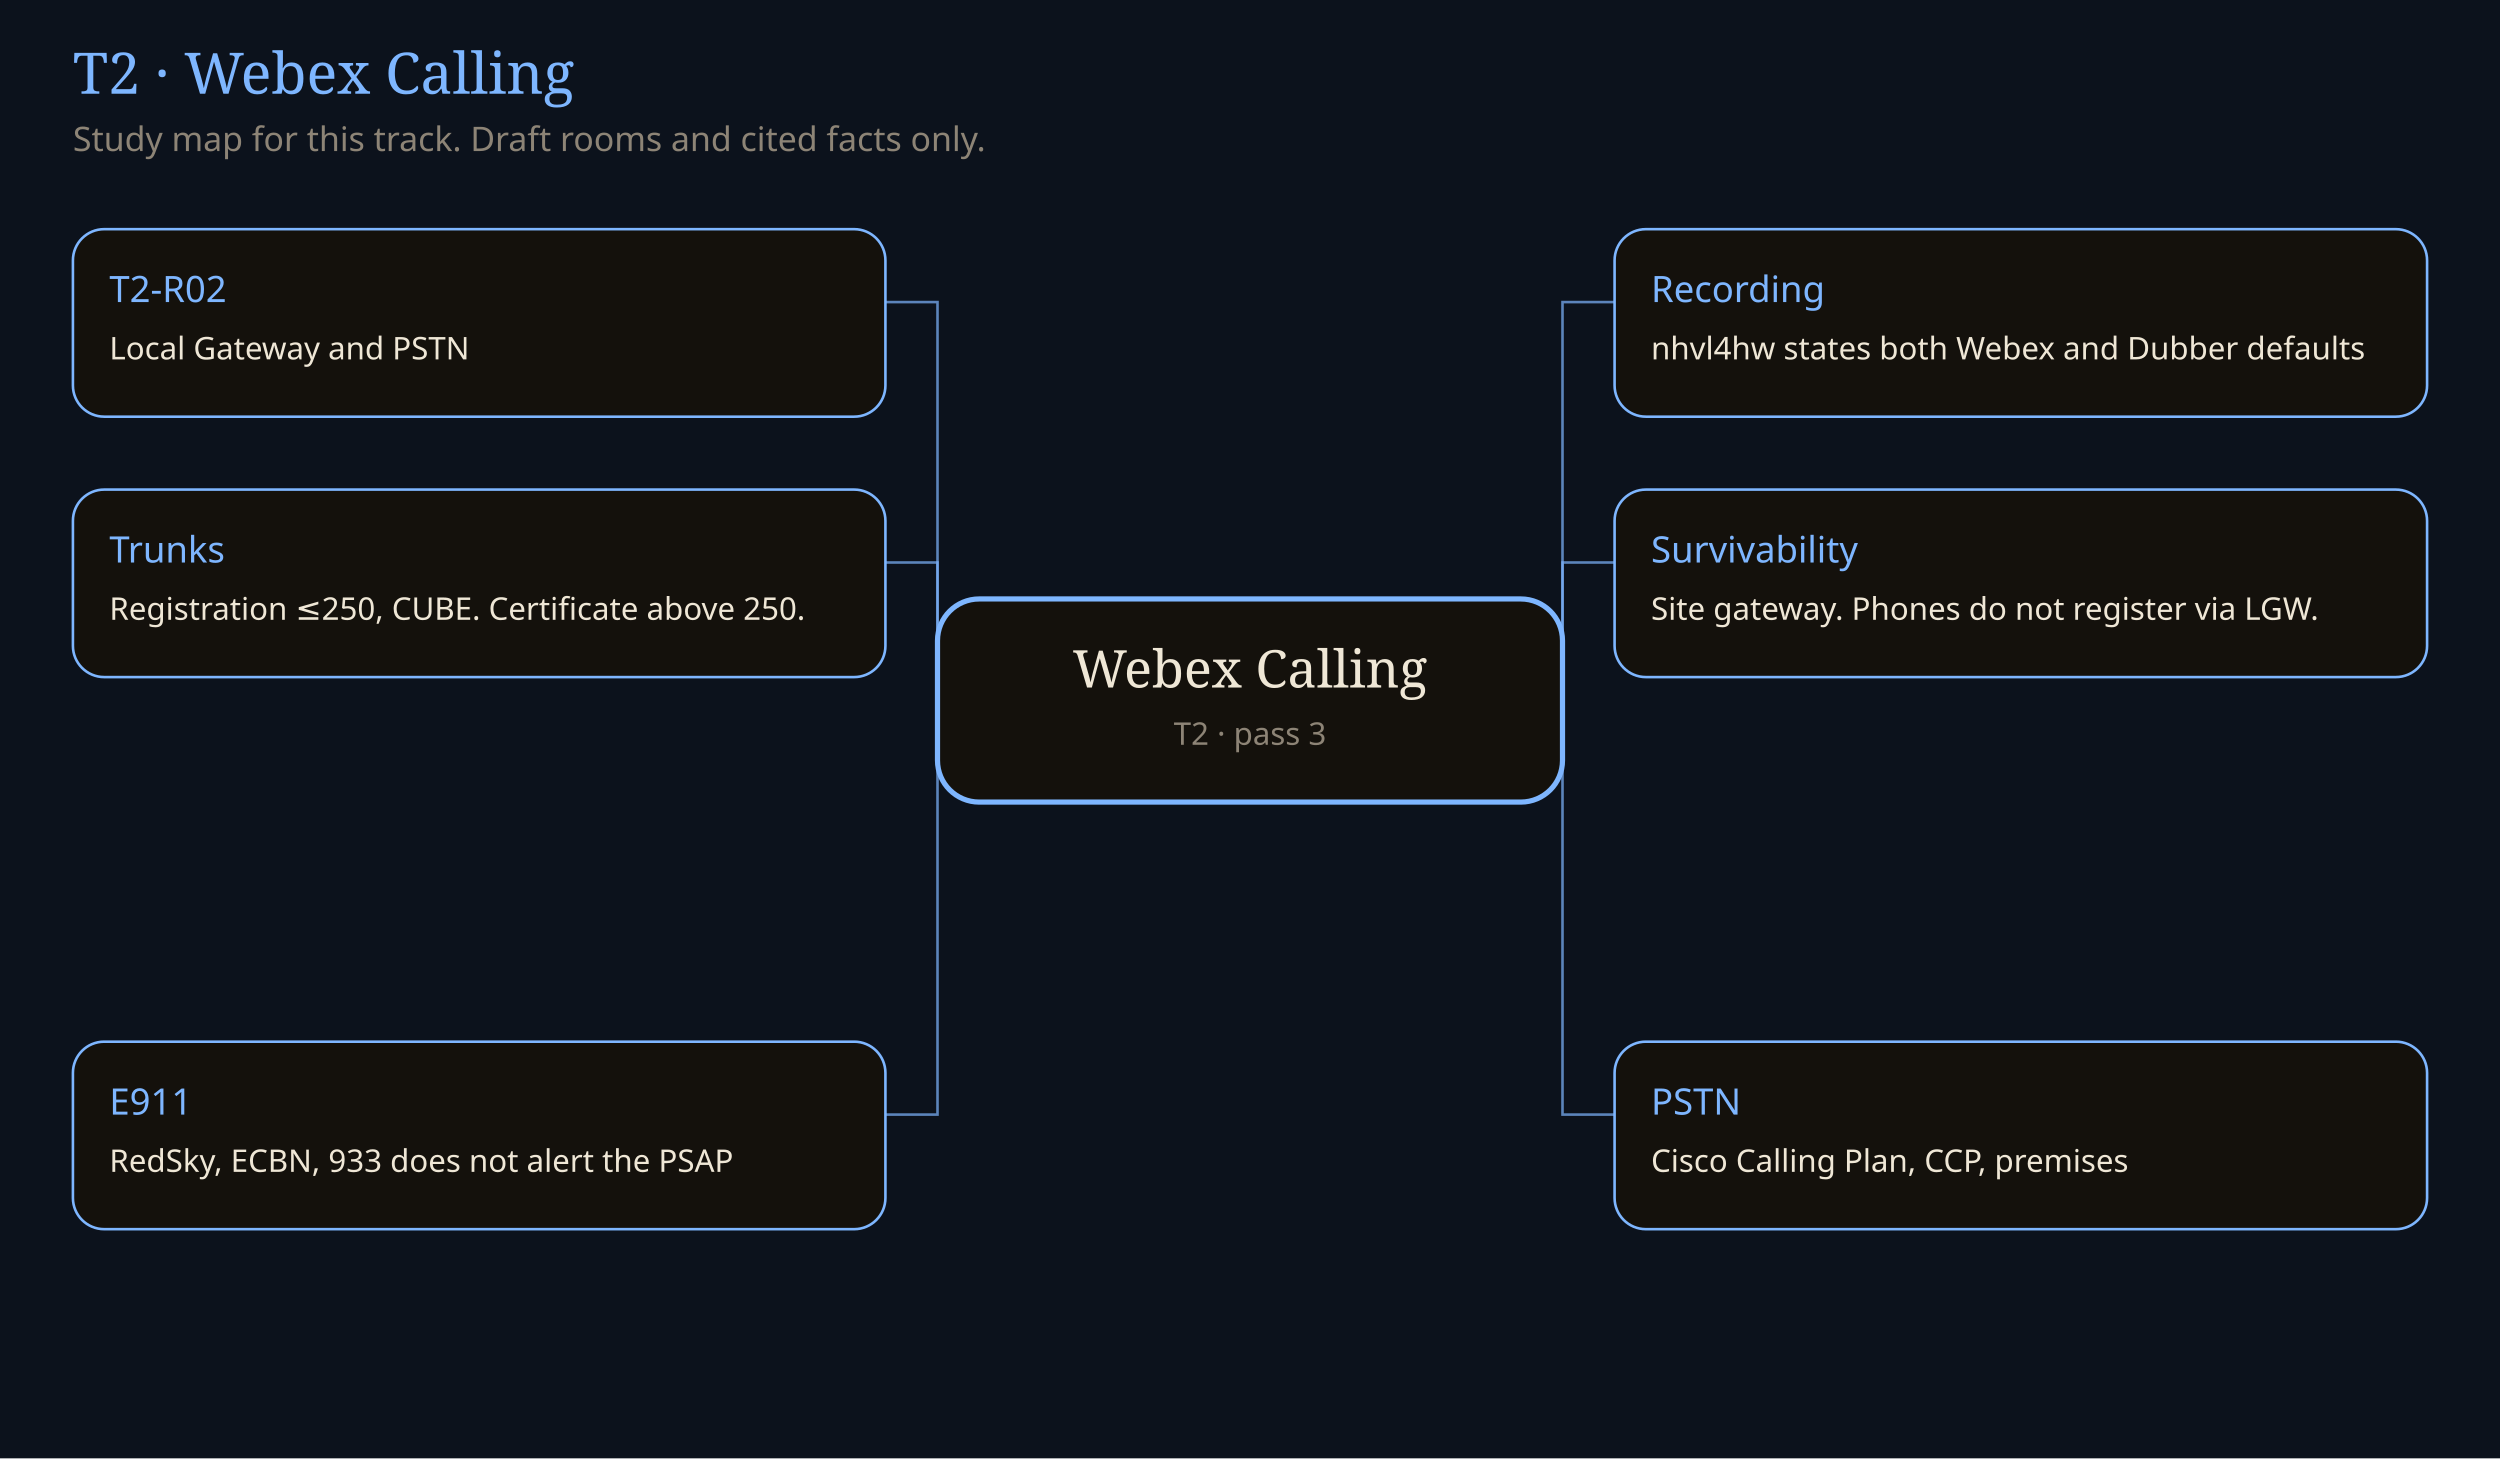
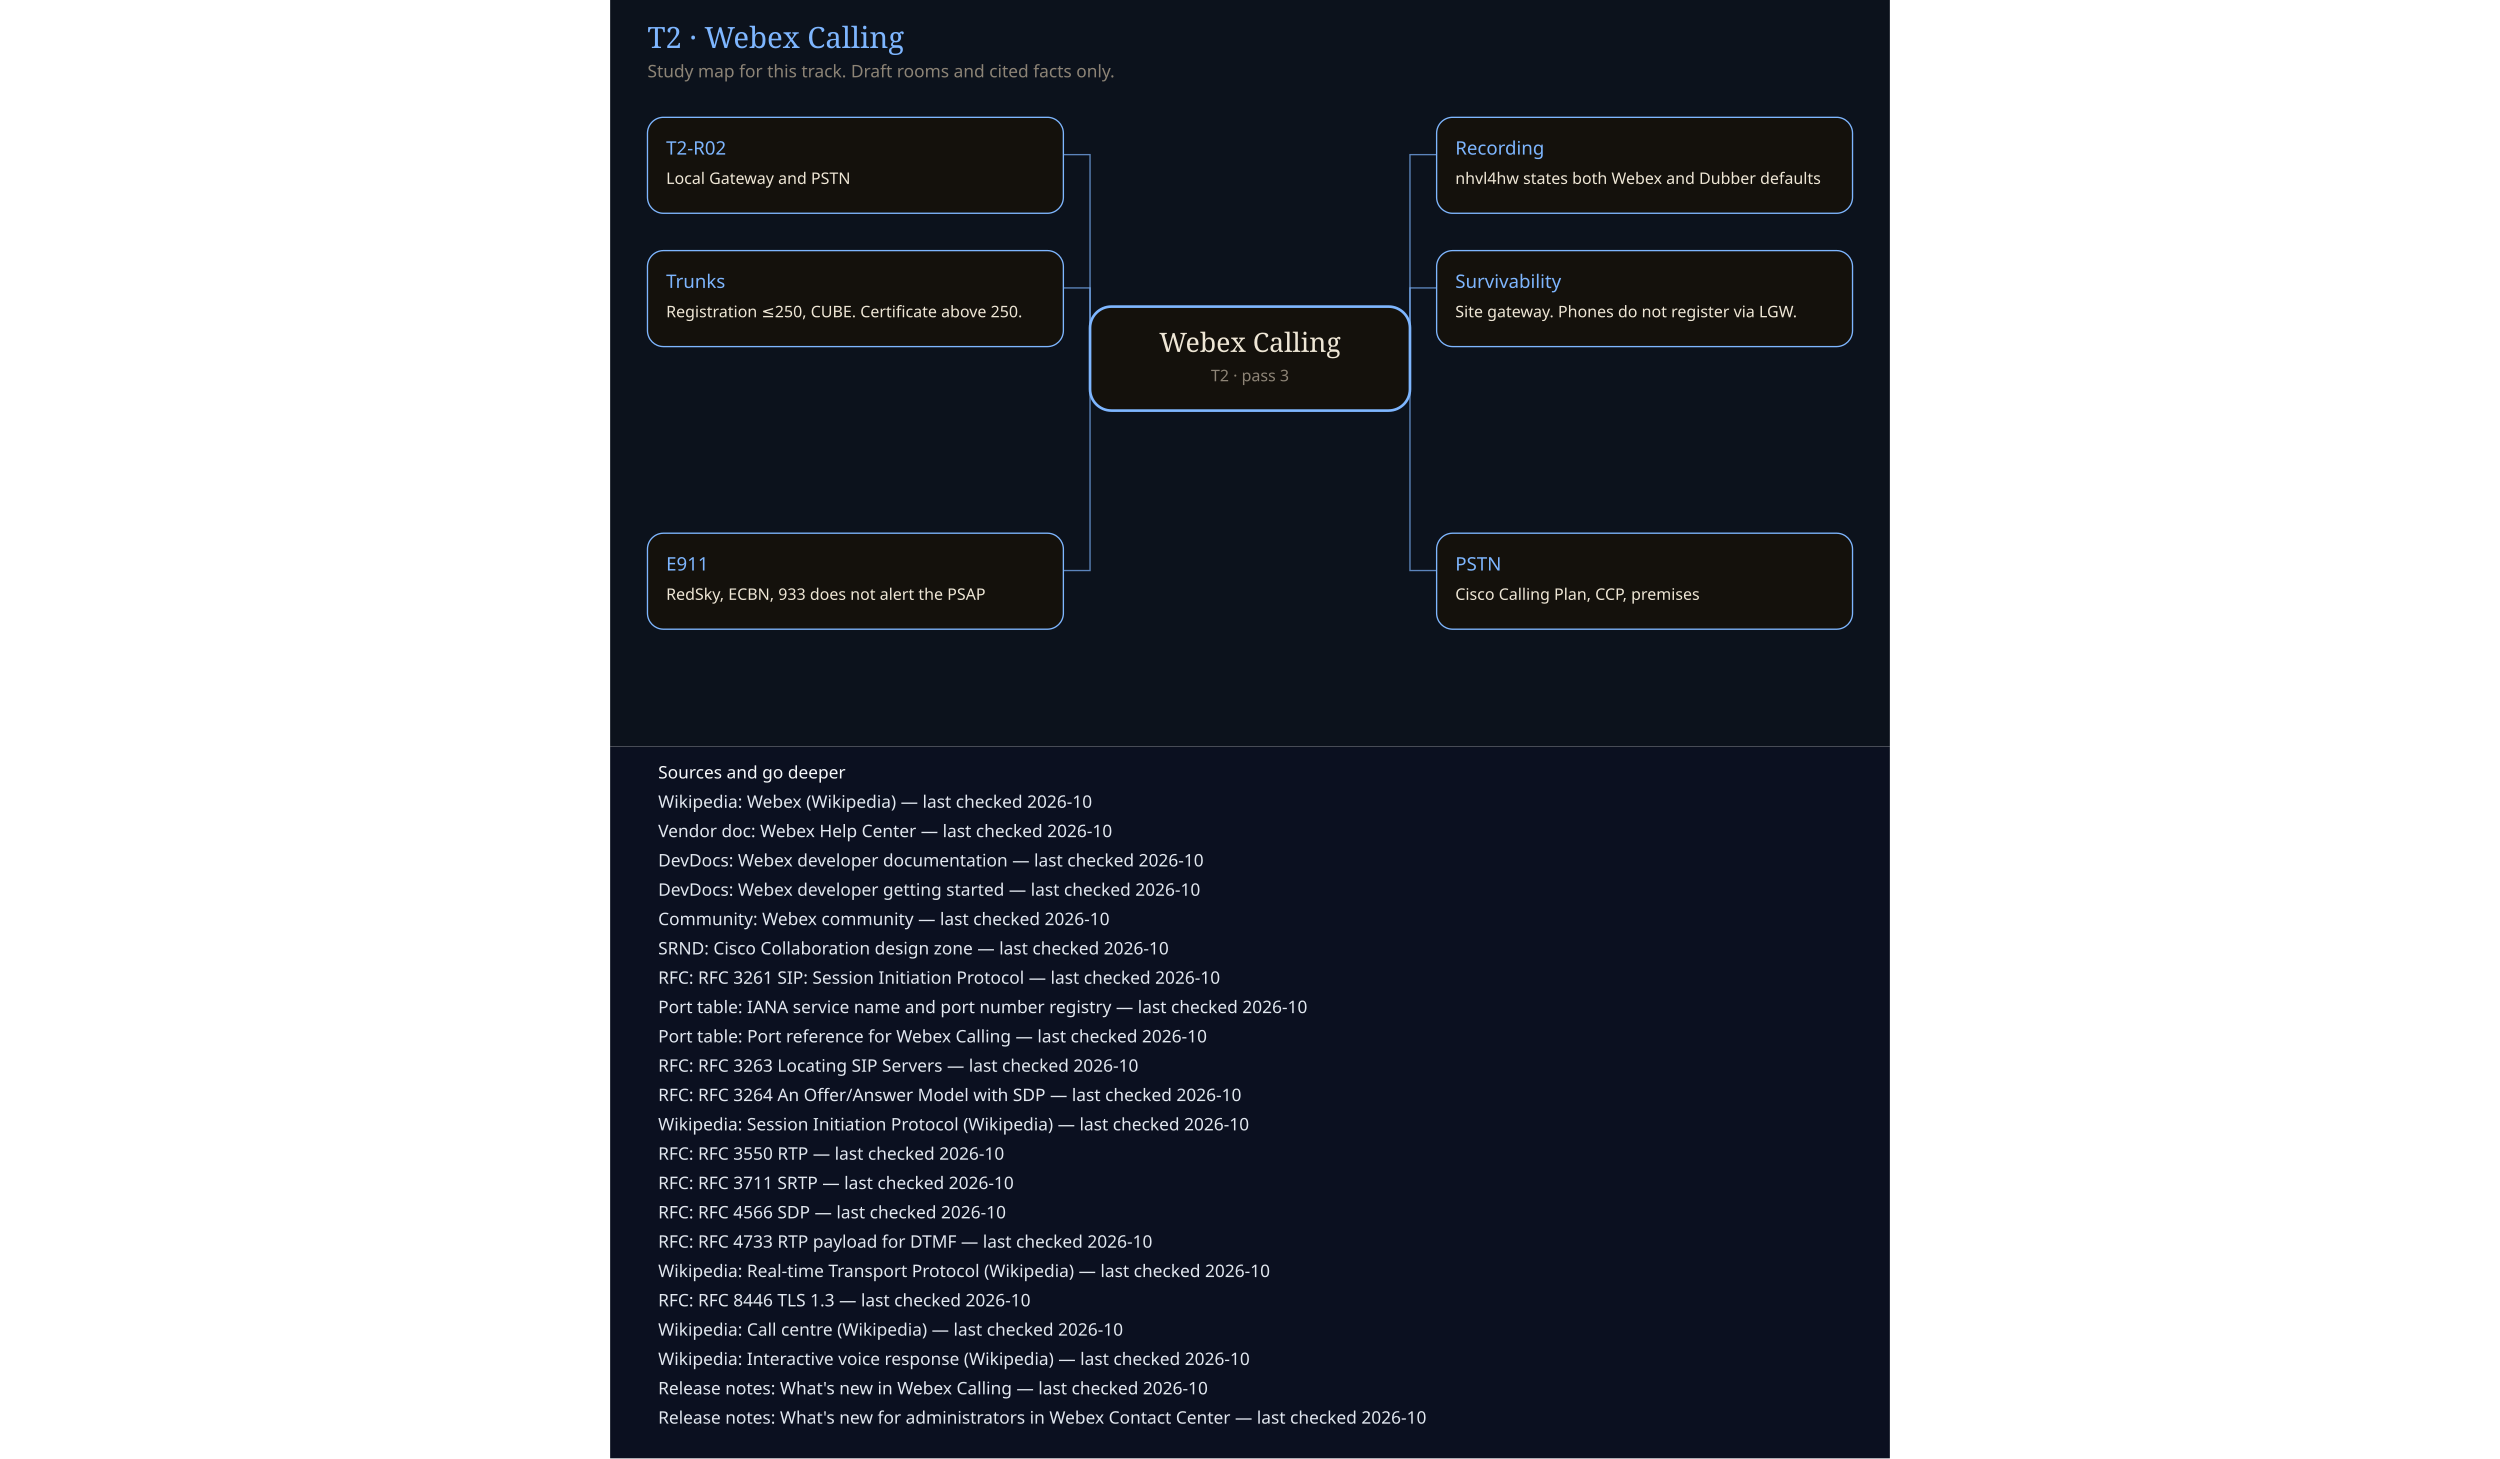
- <svg xmlns="http://www.w3.org/2000/svg" width="960" height="560" viewBox="0 0 960 560" role="img" aria-label="T2 mind map">
+ <svg xmlns="http://www.w3.org/2000/svg" data-src-base="560" width="960" height="560" viewBox="0 0 960 1094" role="img" aria-label="T2 mind map">
  <rect width="960" height="560" fill="#0c121c" />
  <text x="28" y="36" fill="#7eb6ff" font-family="Georgia, serif" font-size="22">T2 · Webex Calling</text>
  <text x="28" y="58" fill="#8d8476" font-family="Segoe UI, sans-serif" font-size="13">Study map for this track. Draft rooms and cited facts only.</text>
  <rect x="360" y="230" width="240" height="78" rx="16" fill="#14110c" stroke="#7eb6ff" stroke-width="2" />
  <text x="480" y="264" text-anchor="middle" fill="#efe7d6" font-family="Georgia, serif" font-size="20">Webex Calling</text>
  <text x="480" y="286" text-anchor="middle" fill="#8d8476" font-family="Segoe UI, sans-serif" font-size="12">T2 · pass 3</text>
  <path d="M178 116 H360 V250" stroke="#7eb6ff" fill="none" stroke-opacity="0.7" />
  <rect x="28" y="88" width="312" height="72" rx="12" fill="#14110c" stroke="#7eb6ff" />
  <text x="42" y="116" fill="#7eb6ff" font-family="Segoe UI, sans-serif" font-size="14">T2-R02</text>
  <text x="42" y="138" fill="#efe7d6" font-family="Segoe UI, sans-serif" font-size="12">Local Gateway and PSTN</text>
  <path d="M178 216 H360 V269" stroke="#7eb6ff" fill="none" stroke-opacity="0.7" />
  <rect x="28" y="188" width="312" height="72" rx="12" fill="#14110c" stroke="#7eb6ff" />
  <text x="42" y="216" fill="#7eb6ff" font-family="Segoe UI, sans-serif" font-size="14">Trunks</text>
  <text x="42" y="238" fill="#efe7d6" font-family="Segoe UI, sans-serif" font-size="12">Registration ≤250, CUBE. Certificate above 250.</text>
  <path d="M178 428 H360 V288" stroke="#7eb6ff" fill="none" stroke-opacity="0.7" />
  <rect x="28" y="400" width="312" height="72" rx="12" fill="#14110c" stroke="#7eb6ff" />
  <text x="42" y="428" fill="#7eb6ff" font-family="Segoe UI, sans-serif" font-size="14">E911</text>
  <text x="42" y="450" fill="#efe7d6" font-family="Segoe UI, sans-serif" font-size="12">RedSky, ECBN, 933 does not alert the PSAP</text>
  <path d="M620 116 H600 V250" stroke="#7eb6ff" fill="none" stroke-opacity="0.7" />
  <rect x="620" y="88" width="312" height="72" rx="12" fill="#14110c" stroke="#7eb6ff" />
  <text x="634" y="116" fill="#7eb6ff" font-family="Segoe UI, sans-serif" font-size="14">Recording</text>
  <text x="634" y="138" fill="#efe7d6" font-family="Segoe UI, sans-serif" font-size="12">nhvl4hw states both Webex and Dubber defaults</text>
  <path d="M620 216 H600 V269" stroke="#7eb6ff" fill="none" stroke-opacity="0.7" />
  <rect x="620" y="188" width="312" height="72" rx="12" fill="#14110c" stroke="#7eb6ff" />
  <text x="634" y="216" fill="#7eb6ff" font-family="Segoe UI, sans-serif" font-size="14">Survivability</text>
  <text x="634" y="238" fill="#efe7d6" font-family="Segoe UI, sans-serif" font-size="12">Site gateway. Phones do not register via LGW.</text>
  <path d="M620 428 H600 V288" stroke="#7eb6ff" fill="none" stroke-opacity="0.7" />
  <rect x="620" y="400" width="312" height="72" rx="12" fill="#14110c" stroke="#7eb6ff" />
  <text x="634" y="428" fill="#7eb6ff" font-family="Segoe UI, sans-serif" font-size="14">PSTN</text>
  <text x="634" y="450" fill="#efe7d6" font-family="Segoe UI, sans-serif" font-size="12">Cisco Calling Plan, CCP, premises</text>
+   <g id="go-deeper">
+     <rect x="0" y="560" width="960" height="534" fill="#0b1020" />
+     <text x="36" y="584" fill="#f8fafc" font-size="13" font-family="system-ui,sans-serif">Sources and go deeper</text>
+     <a href="https://en.wikipedia.org/wiki/Webex">
+       <text x="36" y="606" fill="#e2e8f0" font-size="13" font-family="system-ui,sans-serif">Wikipedia: Webex (Wikipedia) — last checked 2026-10</text>
+     </a>
+     <a href="https://help.webex.com/">
+       <text x="36" y="628" fill="#e2e8f0" font-size="13" font-family="system-ui,sans-serif">Vendor doc: Webex Help Center — last checked 2026-10</text>
+     </a>
+     <a href="https://developer.webex.com/">
+       <text x="36" y="650" fill="#e2e8f0" font-size="13" font-family="system-ui,sans-serif">DevDocs: Webex developer documentation — last checked 2026-10</text>
+     </a>
+     <a href="https://developer.webex.com/docs/getting-started">
+       <text x="36" y="672" fill="#e2e8f0" font-size="13" font-family="system-ui,sans-serif">DevDocs: Webex developer getting started — last checked 2026-10</text>
+     </a>
+     <a href="https://help.webex.com/community">
+       <text x="36" y="694" fill="#e2e8f0" font-size="13" font-family="system-ui,sans-serif">Community: Webex community — last checked 2026-10</text>
+     </a>
+     <a href="https://www.cisco.com/c/en/us/solutions/enterprise/design-zone-collaboration/index.html">
+       <text x="36" y="716" fill="#e2e8f0" font-size="13" font-family="system-ui,sans-serif">SRND: Cisco Collaboration design zone — last checked 2026-10</text>
+     </a>
+     <a href="https://www.rfc-editor.org/rfc/rfc3261">
+       <text x="36" y="738" fill="#e2e8f0" font-size="13" font-family="system-ui,sans-serif">RFC: RFC 3261 SIP: Session Initiation Protocol — last checked 2026-10</text>
+     </a>
+     <a href="https://www.iana.org/assignments/service-names-port-numbers/service-names-port-numbers.xhtml">
+       <text x="36" y="760" fill="#e2e8f0" font-size="13" font-family="system-ui,sans-serif">Port table: IANA service name and port number registry — last checked 2026-10</text>
+     </a>
+     <a href="https://help.webex.com/article/b2exve">
+       <text x="36" y="782" fill="#e2e8f0" font-size="13" font-family="system-ui,sans-serif">Port table: Port reference for Webex Calling — last checked 2026-10</text>
+     </a>
+     <a href="https://www.rfc-editor.org/rfc/rfc3263">
+       <text x="36" y="804" fill="#e2e8f0" font-size="13" font-family="system-ui,sans-serif">RFC: RFC 3263 Locating SIP Servers — last checked 2026-10</text>
+     </a>
+     <a href="https://www.rfc-editor.org/rfc/rfc3264">
+       <text x="36" y="826" fill="#e2e8f0" font-size="13" font-family="system-ui,sans-serif">RFC: RFC 3264 An Offer/Answer Model with SDP — last checked 2026-10</text>
+     </a>
+     <a href="https://en.wikipedia.org/wiki/Session_Initiation_Protocol">
+       <text x="36" y="848" fill="#e2e8f0" font-size="13" font-family="system-ui,sans-serif">Wikipedia: Session Initiation Protocol (Wikipedia) — last checked 2026-10</text>
+     </a>
+     <a href="https://www.rfc-editor.org/rfc/rfc3550">
+       <text x="36" y="870" fill="#e2e8f0" font-size="13" font-family="system-ui,sans-serif">RFC: RFC 3550 RTP — last checked 2026-10</text>
+     </a>
+     <a href="https://www.rfc-editor.org/rfc/rfc3711">
+       <text x="36" y="892" fill="#e2e8f0" font-size="13" font-family="system-ui,sans-serif">RFC: RFC 3711 SRTP — last checked 2026-10</text>
+     </a>
+     <a href="https://www.rfc-editor.org/rfc/rfc4566">
+       <text x="36" y="914" fill="#e2e8f0" font-size="13" font-family="system-ui,sans-serif">RFC: RFC 4566 SDP — last checked 2026-10</text>
+     </a>
+     <a href="https://www.rfc-editor.org/rfc/rfc4733">
+       <text x="36" y="936" fill="#e2e8f0" font-size="13" font-family="system-ui,sans-serif">RFC: RFC 4733 RTP payload for DTMF — last checked 2026-10</text>
+     </a>
+     <a href="https://en.wikipedia.org/wiki/Real-time_Transport_Protocol">
+       <text x="36" y="958" fill="#e2e8f0" font-size="13" font-family="system-ui,sans-serif">Wikipedia: Real-time Transport Protocol (Wikipedia) — last checked 2026-10</text>
+     </a>
+     <a href="https://www.rfc-editor.org/rfc/rfc8446">
+       <text x="36" y="980" fill="#e2e8f0" font-size="13" font-family="system-ui,sans-serif">RFC: RFC 8446 TLS 1.3 — last checked 2026-10</text>
+     </a>
+     <a href="https://en.wikipedia.org/wiki/Call_centre">
+       <text x="36" y="1002" fill="#e2e8f0" font-size="13" font-family="system-ui,sans-serif">Wikipedia: Call centre (Wikipedia) — last checked 2026-10</text>
+     </a>
+     <a href="https://en.wikipedia.org/wiki/Interactive_voice_response">
+       <text x="36" y="1024" fill="#e2e8f0" font-size="13" font-family="system-ui,sans-serif">Wikipedia: Interactive voice response (Wikipedia) — last checked 2026-10</text>
+     </a>
+     <a href="https://help.webex.com/article/278bz2">
+       <text x="36" y="1046" fill="#e2e8f0" font-size="13" font-family="system-ui,sans-serif">Release notes: What's new in Webex Calling — last checked 2026-10</text>
+     </a>
+     <a href="https://help.webex.com/article/nv7abhz">
+       <text x="36" y="1068" fill="#e2e8f0" font-size="13" font-family="system-ui,sans-serif">Release notes: What's new for administrators in Webex Contact Center — last checked 2026-10</text>
+     </a>
+   </g>
</svg>
